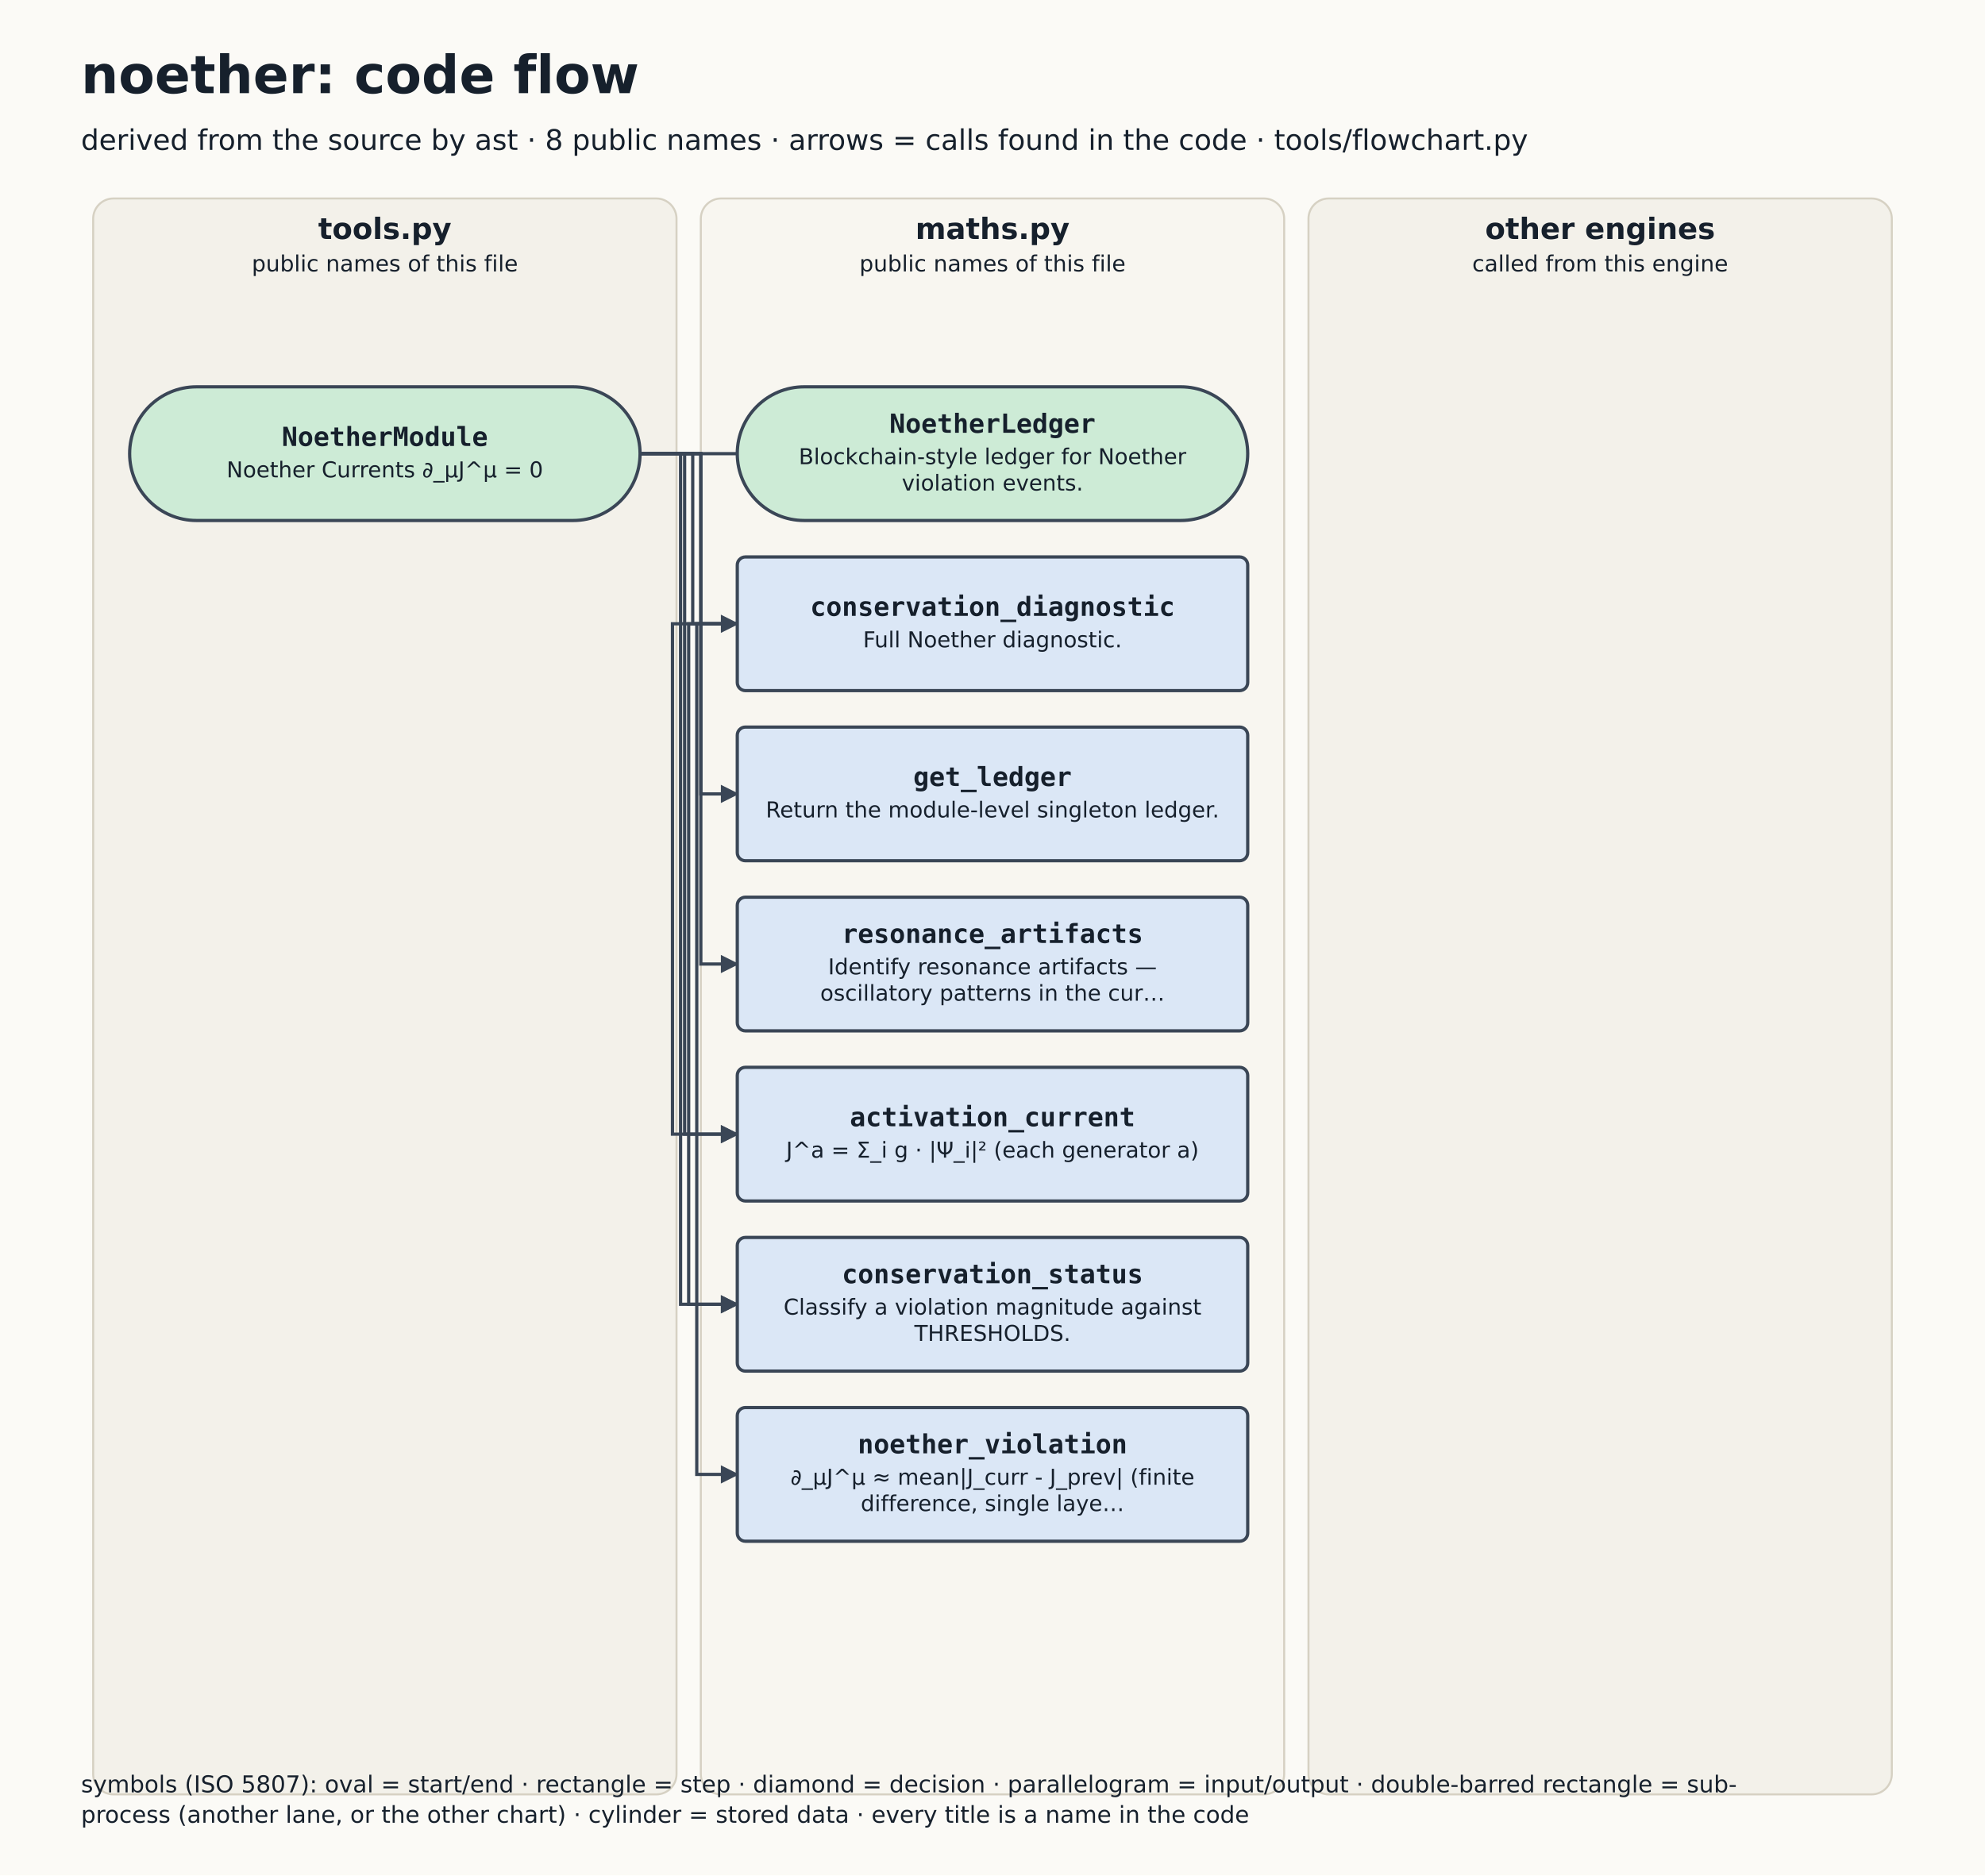
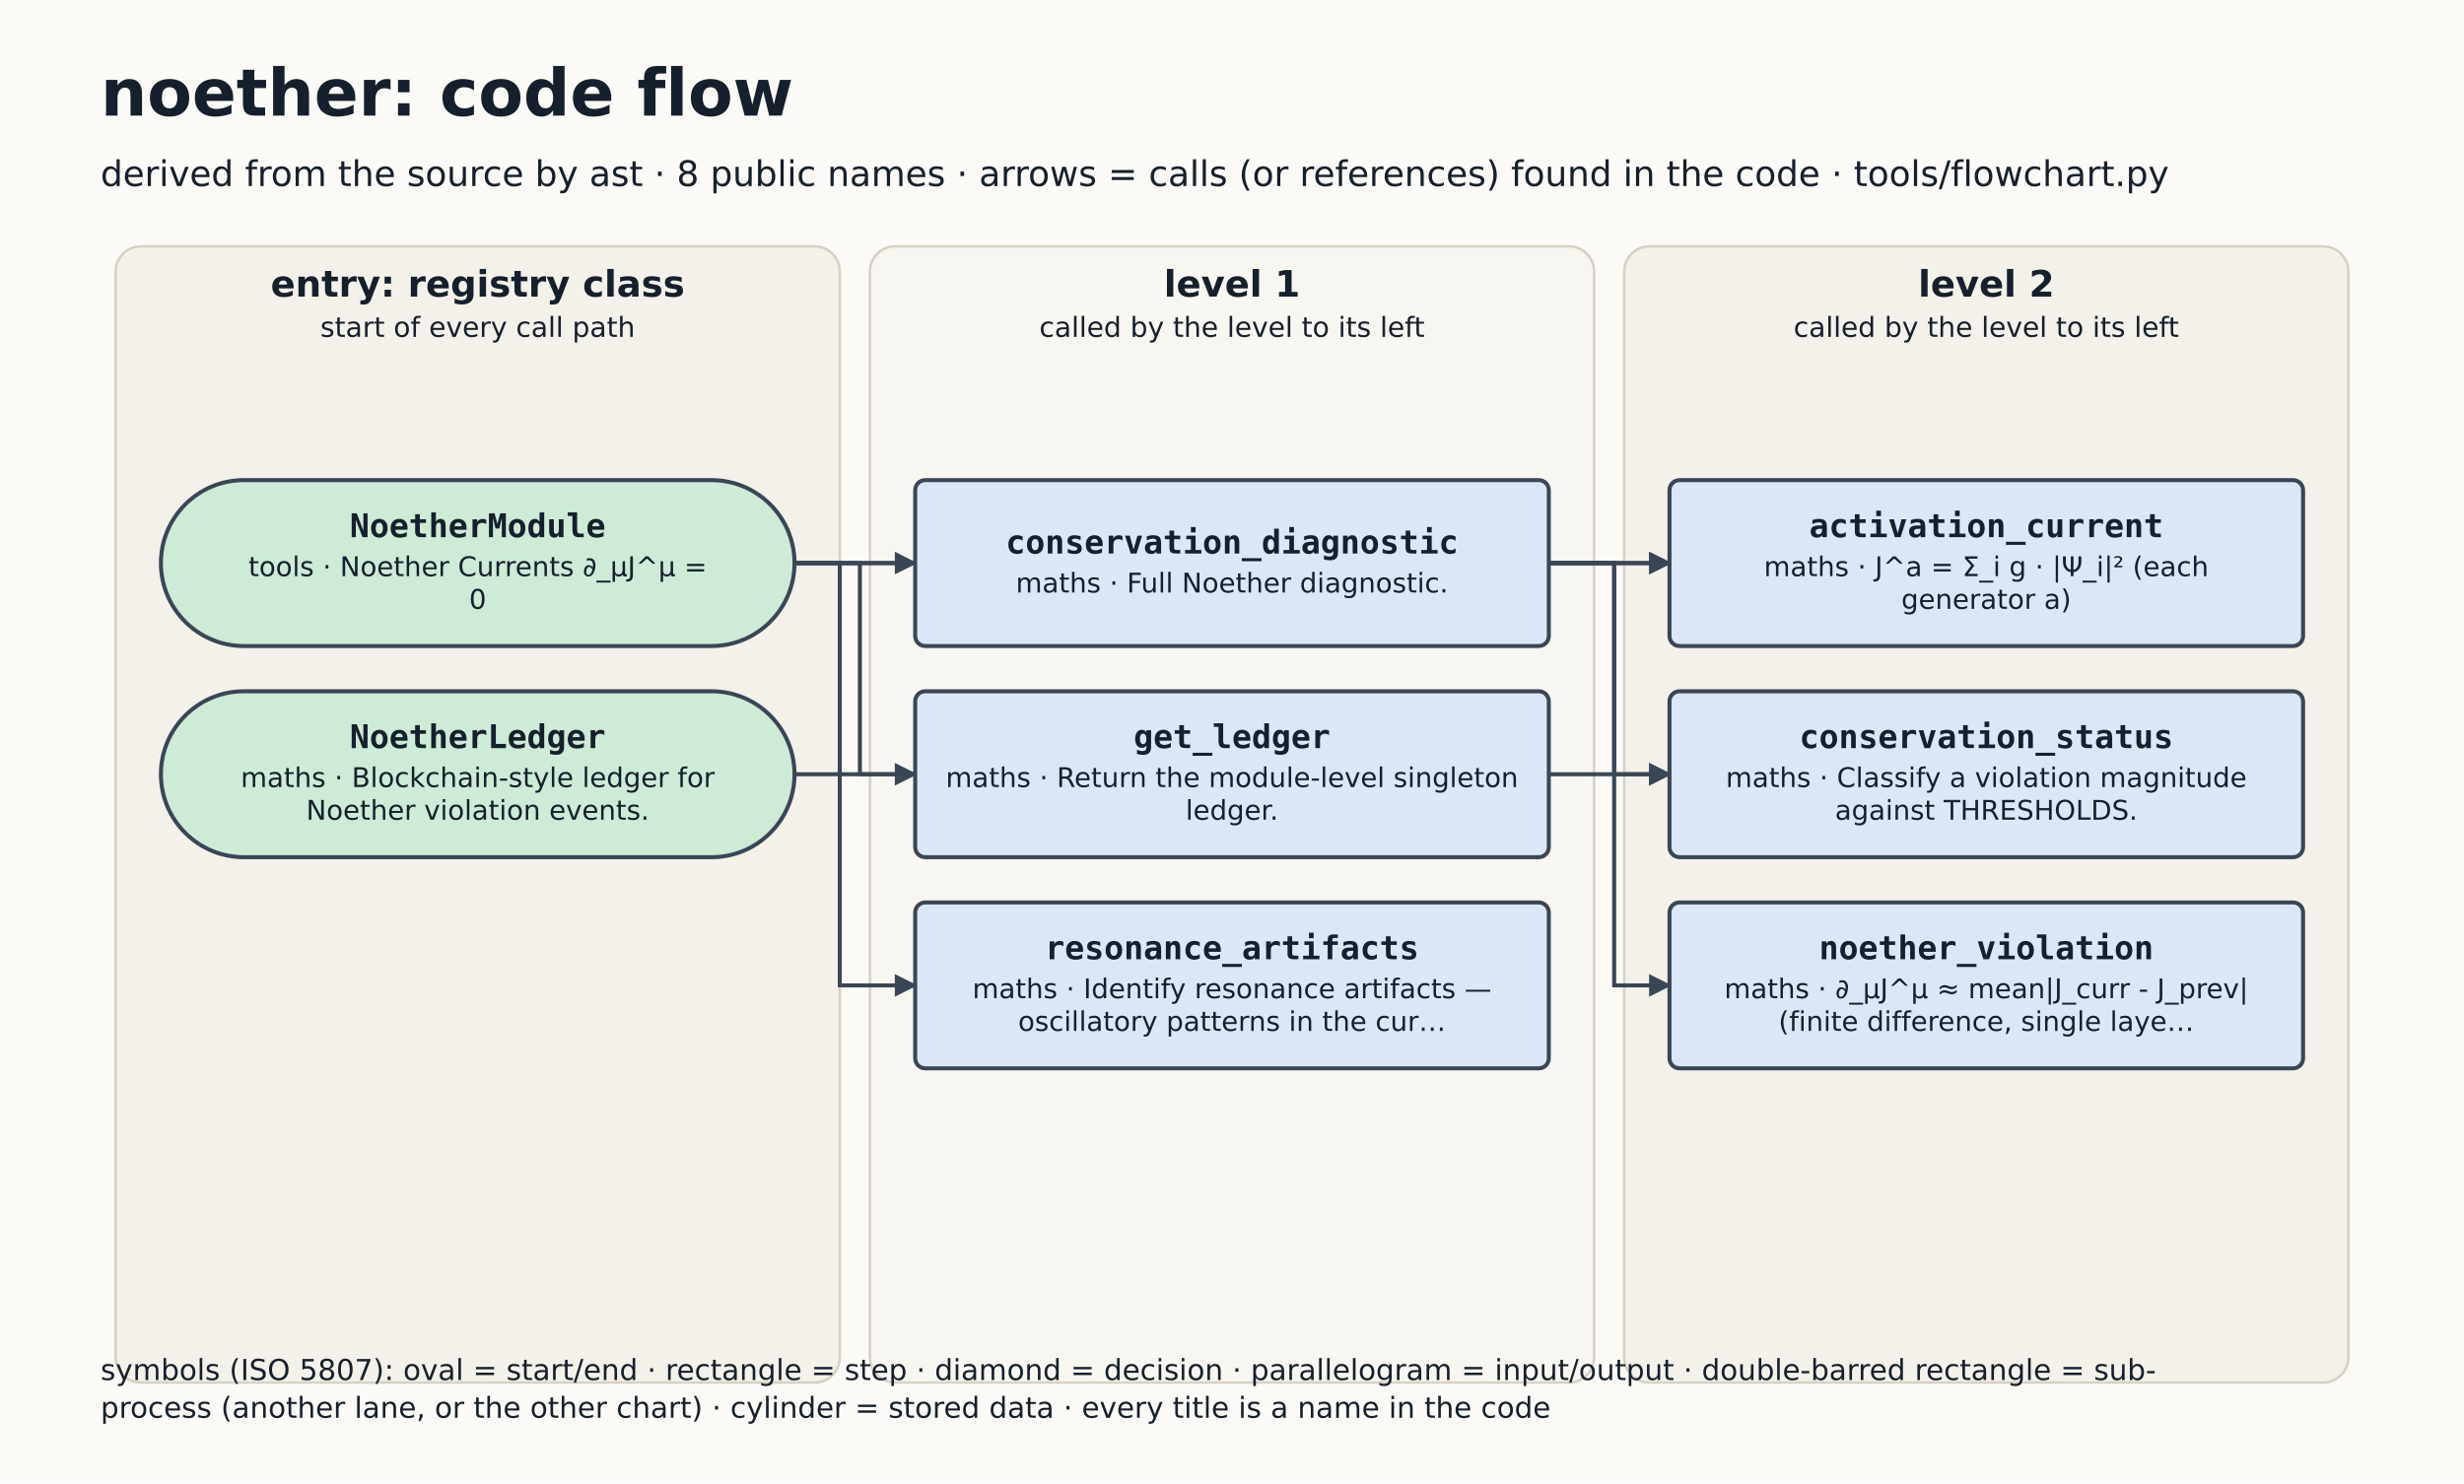
- <svg xmlns="http://www.w3.org/2000/svg" width="980" height="926" viewBox="0 0 980 926" font-family="DejaVu Sans, Verdana, sans-serif">
+ <svg xmlns="http://www.w3.org/2000/svg" width="980" height="590" viewBox="0 0 980 590" font-family="DejaVu Sans, Verdana, sans-serif">
  <defs>
    <marker id="ah" viewBox="0 0 10 10" refX="9" refY="5" markerWidth="9" markerHeight="9" markerUnits="userSpaceOnUse" orient="auto-start-reverse">
      <path d="M0,0 L10,5 L0,10 z" fill="#3a4656" />
    </marker>
  </defs>
-   <rect width="980" height="926" fill="#fbfaf6" />
+   <rect width="980" height="590" fill="#fbfaf6" />
  <text x="40" y="46" font-size="26" font-weight="700" fill="#16202c">noether: code flow</text>
-   <text x="40" y="74" font-size="14" fill="#16202c">derived from the source by ast · 8 public names · arrows = calls found in the code · tools/flowchart.py</text>
-   <rect x="46" y="98" width="288" height="788" rx="10" fill="#f3f1ea" stroke="#d6d1c3" />
-   <text x="190.0" y="118" font-size="14.5" font-weight="700" fill="#16202c" text-anchor="middle">tools.py</text>
-   <text x="190.0" y="134" font-size="11" fill="#16202c" text-anchor="middle">public names of this file</text>
-   <rect x="346" y="98" width="288" height="788" rx="10" fill="#f8f6f0" stroke="#d6d1c3" />
-   <text x="490.0" y="118" font-size="14.5" font-weight="700" fill="#16202c" text-anchor="middle">maths.py</text>
-   <text x="490.0" y="134" font-size="11" fill="#16202c" text-anchor="middle">public names of this file</text>
-   <rect x="646" y="98" width="288" height="788" rx="10" fill="#f3f1ea" stroke="#d6d1c3" />
-   <text x="790.0" y="118" font-size="14.5" font-weight="700" fill="#16202c" text-anchor="middle">other engines</text>
-   <text x="790.0" y="134" font-size="11" fill="#16202c" text-anchor="middle">called from this engine</text>
-   <path d="M364.0,224.0 L336.0,224.0 L336.0,644.0 L364.0,644.0" fill="none" stroke="#3a4656" stroke-width="1.6" marker-end="url(#ah)" />
-   <path d="M364.0,308.0 L332.0,308.0 L332.0,560.0 L364.0,560.0" fill="none" stroke="#3a4656" stroke-width="1.6" marker-end="url(#ah)" />
-   <path d="M364.0,308.0 L340.0,308.0 L340.0,644.0 L364.0,644.0" fill="none" stroke="#3a4656" stroke-width="1.6" marker-end="url(#ah)" />
-   <path d="M364.0,308.0 L344.0,308.0 L344.0,728.0 L364.0,728.0" fill="none" stroke="#3a4656" stroke-width="1.6" marker-end="url(#ah)" />
-   <path d="M316.0,224.0 L338.0,224.0 L338.0,560.0 L364.0,560.0" fill="none" stroke="#3a4656" stroke-width="1.6" marker-end="url(#ah)" />
+   <text x="40" y="74" font-size="14" fill="#16202c">derived from the source by ast · 8 public names · arrows = calls (or references) found in the code · tools/flowchart.py</text>
+   <rect x="46" y="98" width="288" height="452" rx="10" fill="#f3f1ea" stroke="#d6d1c3" />
+   <text x="190.0" y="118" font-size="14.5" font-weight="700" fill="#16202c" text-anchor="middle">entry: registry class</text>
+   <text x="190.0" y="134" font-size="11" fill="#16202c" text-anchor="middle">start of every call path</text>
+   <rect x="346" y="98" width="288" height="452" rx="10" fill="#f8f6f0" stroke="#d6d1c3" />
+   <text x="490.0" y="118" font-size="14.5" font-weight="700" fill="#16202c" text-anchor="middle">level 1</text>
+   <text x="490.0" y="134" font-size="11" fill="#16202c" text-anchor="middle">called by the level to its left</text>
+   <rect x="646" y="98" width="288" height="452" rx="10" fill="#f3f1ea" stroke="#d6d1c3" />
+   <text x="790.0" y="118" font-size="14.5" font-weight="700" fill="#16202c" text-anchor="middle">level 2</text>
+   <text x="790.0" y="134" font-size="11" fill="#16202c" text-anchor="middle">called by the level to its left</text>
+   <path d="M316.0,308.0 L634.0,308.0 L634.0,308.0 L664.0,308.0" fill="none" stroke="#3a4656" stroke-width="1.6" marker-end="url(#ah)" />
+   <path d="M616.0,224.0 L634.0,224.0 L634.0,224.0 L664.0,224.0" fill="none" stroke="#3a4656" stroke-width="1.6" marker-end="url(#ah)" />
+   <path d="M616.0,224.0 L642.0,224.0 L642.0,308.0 L664.0,308.0" fill="none" stroke="#3a4656" stroke-width="1.6" marker-end="url(#ah)" />
+   <path d="M616.0,224.0 L642.0,224.0 L642.0,392.0 L664.0,392.0" fill="none" stroke="#3a4656" stroke-width="1.6" marker-end="url(#ah)" />
+   <path d="M316.0,224.0 L650.0,224.0 L650.0,224.0 L664.0,224.0" fill="none" stroke="#3a4656" stroke-width="1.6" marker-end="url(#ah)" />
+   <path d="M316.0,224.0 L338.0,224.0 L338.0,224.0 L364.0,224.0" fill="none" stroke="#3a4656" stroke-width="1.6" marker-end="url(#ah)" />
  <path d="M316.0,224.0 L342.0,224.0 L342.0,308.0 L364.0,308.0" fill="none" stroke="#3a4656" stroke-width="1.6" marker-end="url(#ah)" />
-   <path d="M316.0,224.0 L346.0,224.0 L346.0,392.0 L364.0,392.0" fill="none" stroke="#3a4656" stroke-width="1.6" marker-end="url(#ah)" />
-   <path d="M316.0,224.0 L346.0,224.0 L346.0,476.0 L364.0,476.0" fill="none" stroke="#3a4656" stroke-width="1.6" marker-end="url(#ah)" />
-   <rect x="364.0" y="191.0" width="252" height="66" rx="33.0" fill="#cdebd6" stroke="#3a4656" stroke-width="1.6" />
-   <text x="490.0" y="213.7" font-size="13.0" font-weight="700" fill="#16202c" text-anchor="middle" font-family="DejaVu Sans Mono, monospace">NoetherLedger</text>
-   <text x="490.0" y="229.2" font-size="10.8" fill="#16202c" text-anchor="middle">Blockchain-style ledger for Noether</text>
-   <text x="490.0" y="242.2" font-size="10.8" fill="#16202c" text-anchor="middle">violation events.</text>
+   <path d="M316.0,224.0 L334.0,224.0 L334.0,392.0 L364.0,392.0" fill="none" stroke="#3a4656" stroke-width="1.6" marker-end="url(#ah)" />
  <rect x="64.0" y="191.0" width="252" height="66" rx="33.0" fill="#cdebd6" stroke="#3a4656" stroke-width="1.6" />
-   <text x="190.0" y="220.2" font-size="13.0" font-weight="700" fill="#16202c" text-anchor="middle" font-family="DejaVu Sans Mono, monospace">NoetherModule</text>
-   <text x="190.0" y="235.7" font-size="10.8" fill="#16202c" text-anchor="middle">Noether Currents  ∂_μJ^μ = 0</text>
+   <text x="190.0" y="213.7" font-size="13.0" font-weight="700" fill="#16202c" text-anchor="middle" font-family="DejaVu Sans Mono, monospace">NoetherModule</text>
+   <text x="190.0" y="229.2" font-size="10.8" fill="#16202c" text-anchor="middle">tools · Noether Currents  ∂_μJ^μ =</text>
+   <text x="190.0" y="242.2" font-size="10.8" fill="#16202c" text-anchor="middle">0</text>
+   <rect x="64.0" y="275.0" width="252" height="66" rx="33.0" fill="#cdebd6" stroke="#3a4656" stroke-width="1.6" />
+   <text x="190.0" y="297.6" font-size="13.0" font-weight="700" fill="#16202c" text-anchor="middle" font-family="DejaVu Sans Mono, monospace">NoetherLedger</text>
+   <text x="190.0" y="313.1" font-size="10.8" fill="#16202c" text-anchor="middle">maths · Blockchain-style ledger for</text>
+   <text x="190.0" y="326.1" font-size="10.8" fill="#16202c" text-anchor="middle">Noether violation events.</text>
+   <rect x="364.0" y="191.0" width="252" height="66" rx="4" fill="#dbe7f6" stroke="#3a4656" stroke-width="1.6" />
+   <text x="490.0" y="220.2" font-size="13.0" font-weight="700" fill="#16202c" text-anchor="middle" font-family="DejaVu Sans Mono, monospace">conservation_diagnostic</text>
+   <text x="490.0" y="235.7" font-size="10.8" fill="#16202c" text-anchor="middle">maths · Full Noether diagnostic.</text>
  <rect x="364.0" y="275.0" width="252" height="66" rx="4" fill="#dbe7f6" stroke="#3a4656" stroke-width="1.6" />
-   <text x="490.0" y="304.1" font-size="13.0" font-weight="700" fill="#16202c" text-anchor="middle" font-family="DejaVu Sans Mono, monospace">conservation_diagnostic</text>
-   <text x="490.0" y="319.6" font-size="10.8" fill="#16202c" text-anchor="middle">Full Noether diagnostic.</text>
+   <text x="490.0" y="297.6" font-size="13.0" font-weight="700" fill="#16202c" text-anchor="middle" font-family="DejaVu Sans Mono, monospace">get_ledger</text>
+   <text x="490.0" y="313.1" font-size="10.8" fill="#16202c" text-anchor="middle">maths · Return the module-level singleton</text>
+   <text x="490.0" y="326.1" font-size="10.8" fill="#16202c" text-anchor="middle">ledger.</text>
  <rect x="364.0" y="359.0" width="252" height="66" rx="4" fill="#dbe7f6" stroke="#3a4656" stroke-width="1.6" />
-   <text x="490.0" y="388.1" font-size="13.0" font-weight="700" fill="#16202c" text-anchor="middle" font-family="DejaVu Sans Mono, monospace">get_ledger</text>
-   <text x="490.0" y="403.6" font-size="10.8" fill="#16202c" text-anchor="middle">Return the module-level singleton ledger.</text>
-   <rect x="364.0" y="443.0" width="252" height="66" rx="4" fill="#dbe7f6" stroke="#3a4656" stroke-width="1.6" />
-   <text x="490.0" y="465.6" font-size="13.0" font-weight="700" fill="#16202c" text-anchor="middle" font-family="DejaVu Sans Mono, monospace">resonance_artifacts</text>
-   <text x="490.0" y="481.1" font-size="10.8" fill="#16202c" text-anchor="middle">Identify resonance artifacts —</text>
-   <text x="490.0" y="494.1" font-size="10.8" fill="#16202c" text-anchor="middle">oscillatory patterns in the cur…</text>
-   <rect x="364.0" y="527.0" width="252" height="66" rx="4" fill="#dbe7f6" stroke="#3a4656" stroke-width="1.6" />
-   <text x="490.0" y="556.1" font-size="13.0" font-weight="700" fill="#16202c" text-anchor="middle" font-family="DejaVu Sans Mono, monospace">activation_current</text>
-   <text x="490.0" y="571.6" font-size="10.8" fill="#16202c" text-anchor="middle">J^a = Σ_i g · |Ψ_i|²  (each generator a)</text>
-   <rect x="364.0" y="611.0" width="252" height="66" rx="4" fill="#dbe7f6" stroke="#3a4656" stroke-width="1.6" />
-   <text x="490.0" y="633.6" font-size="13.0" font-weight="700" fill="#16202c" text-anchor="middle" font-family="DejaVu Sans Mono, monospace">conservation_status</text>
-   <text x="490.0" y="649.1" font-size="10.8" fill="#16202c" text-anchor="middle">Classify a violation magnitude against</text>
-   <text x="490.0" y="662.1" font-size="10.8" fill="#16202c" text-anchor="middle">THRESHOLDS.</text>
-   <rect x="364.0" y="695.0" width="252" height="66" rx="4" fill="#dbe7f6" stroke="#3a4656" stroke-width="1.6" />
-   <text x="490.0" y="717.6" font-size="13.0" font-weight="700" fill="#16202c" text-anchor="middle" font-family="DejaVu Sans Mono, monospace">noether_violation</text>
-   <text x="490.0" y="733.1" font-size="10.8" fill="#16202c" text-anchor="middle">∂_μJ^μ ≈ mean|J_curr - J_prev| (finite</text>
-   <text x="490.0" y="746.1" font-size="10.8" fill="#16202c" text-anchor="middle">difference, single laye…</text>
-   <text x="40" y="885" font-size="11.5" fill="#16202c">symbols (ISO 5807): oval = start/end · rectangle = step · diamond = decision · parallelogram = input/output · double-barred rectangle = sub-</text>
-   <text x="40" y="900" font-size="11.5" fill="#16202c">process (another lane, or the other chart) · cylinder = stored data · every title is a name in the code</text>
+   <text x="490.0" y="381.6" font-size="13.0" font-weight="700" fill="#16202c" text-anchor="middle" font-family="DejaVu Sans Mono, monospace">resonance_artifacts</text>
+   <text x="490.0" y="397.1" font-size="10.8" fill="#16202c" text-anchor="middle">maths · Identify resonance artifacts —</text>
+   <text x="490.0" y="410.1" font-size="10.8" fill="#16202c" text-anchor="middle">oscillatory patterns in the cur…</text>
+   <rect x="664.0" y="191.0" width="252" height="66" rx="4" fill="#dbe7f6" stroke="#3a4656" stroke-width="1.6" />
+   <text x="790.0" y="213.7" font-size="13.0" font-weight="700" fill="#16202c" text-anchor="middle" font-family="DejaVu Sans Mono, monospace">activation_current</text>
+   <text x="790.0" y="229.2" font-size="10.8" fill="#16202c" text-anchor="middle">maths · J^a = Σ_i g · |Ψ_i|²  (each</text>
+   <text x="790.0" y="242.2" font-size="10.8" fill="#16202c" text-anchor="middle">generator a)</text>
+   <rect x="664.0" y="275.0" width="252" height="66" rx="4" fill="#dbe7f6" stroke="#3a4656" stroke-width="1.6" />
+   <text x="790.0" y="297.6" font-size="13.0" font-weight="700" fill="#16202c" text-anchor="middle" font-family="DejaVu Sans Mono, monospace">conservation_status</text>
+   <text x="790.0" y="313.1" font-size="10.8" fill="#16202c" text-anchor="middle">maths · Classify a violation magnitude</text>
+   <text x="790.0" y="326.1" font-size="10.8" fill="#16202c" text-anchor="middle">against THRESHOLDS.</text>
+   <rect x="664.0" y="359.0" width="252" height="66" rx="4" fill="#dbe7f6" stroke="#3a4656" stroke-width="1.6" />
+   <text x="790.0" y="381.6" font-size="13.0" font-weight="700" fill="#16202c" text-anchor="middle" font-family="DejaVu Sans Mono, monospace">noether_violation</text>
+   <text x="790.0" y="397.1" font-size="10.8" fill="#16202c" text-anchor="middle">maths · ∂_μJ^μ ≈ mean|J_curr - J_prev|</text>
+   <text x="790.0" y="410.1" font-size="10.8" fill="#16202c" text-anchor="middle">(finite difference, single laye…</text>
+   <text x="40" y="549" font-size="11.5" fill="#16202c">symbols (ISO 5807): oval = start/end · rectangle = step · diamond = decision · parallelogram = input/output · double-barred rectangle = sub-</text>
+   <text x="40" y="564" font-size="11.5" fill="#16202c">process (another lane, or the other chart) · cylinder = stored data · every title is a name in the code</text>
</svg>
